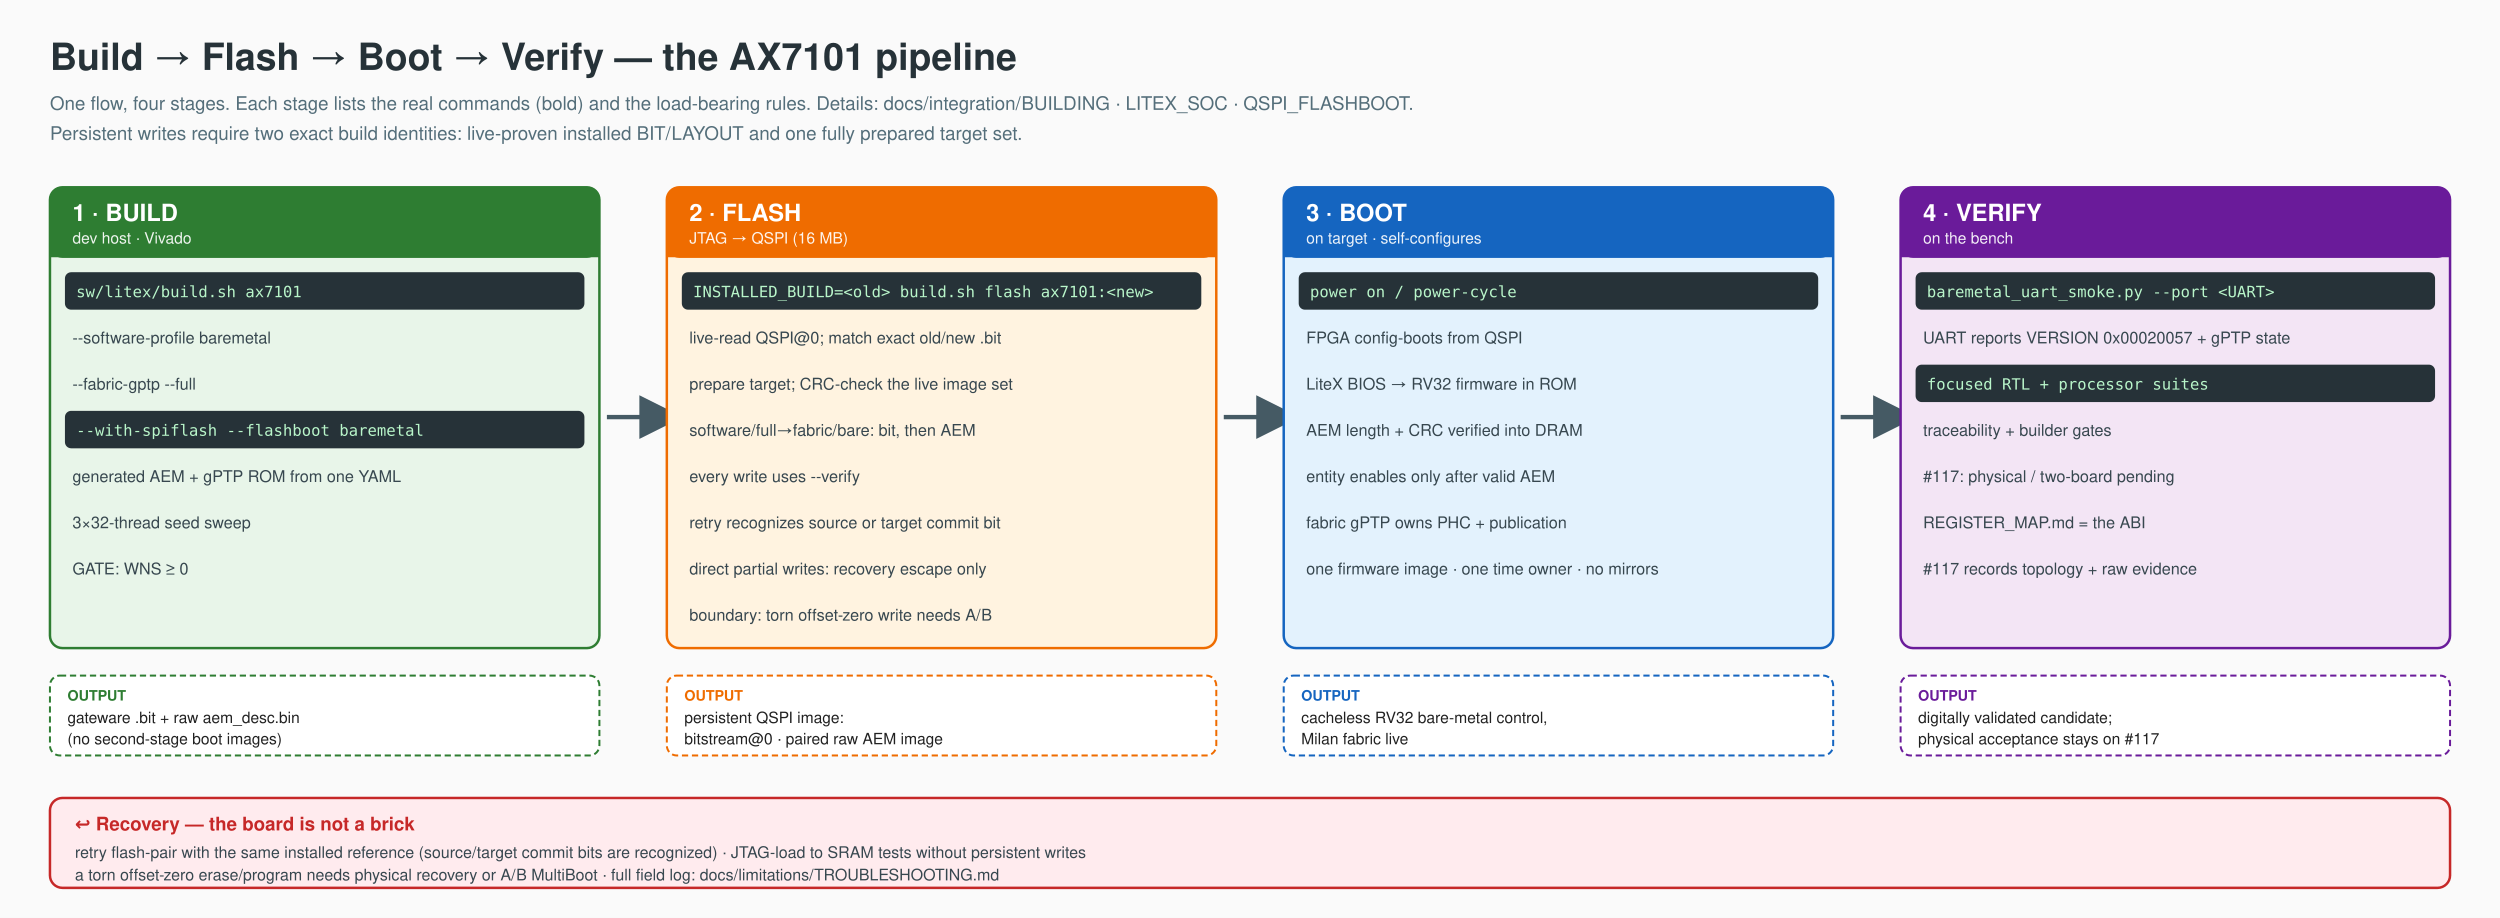
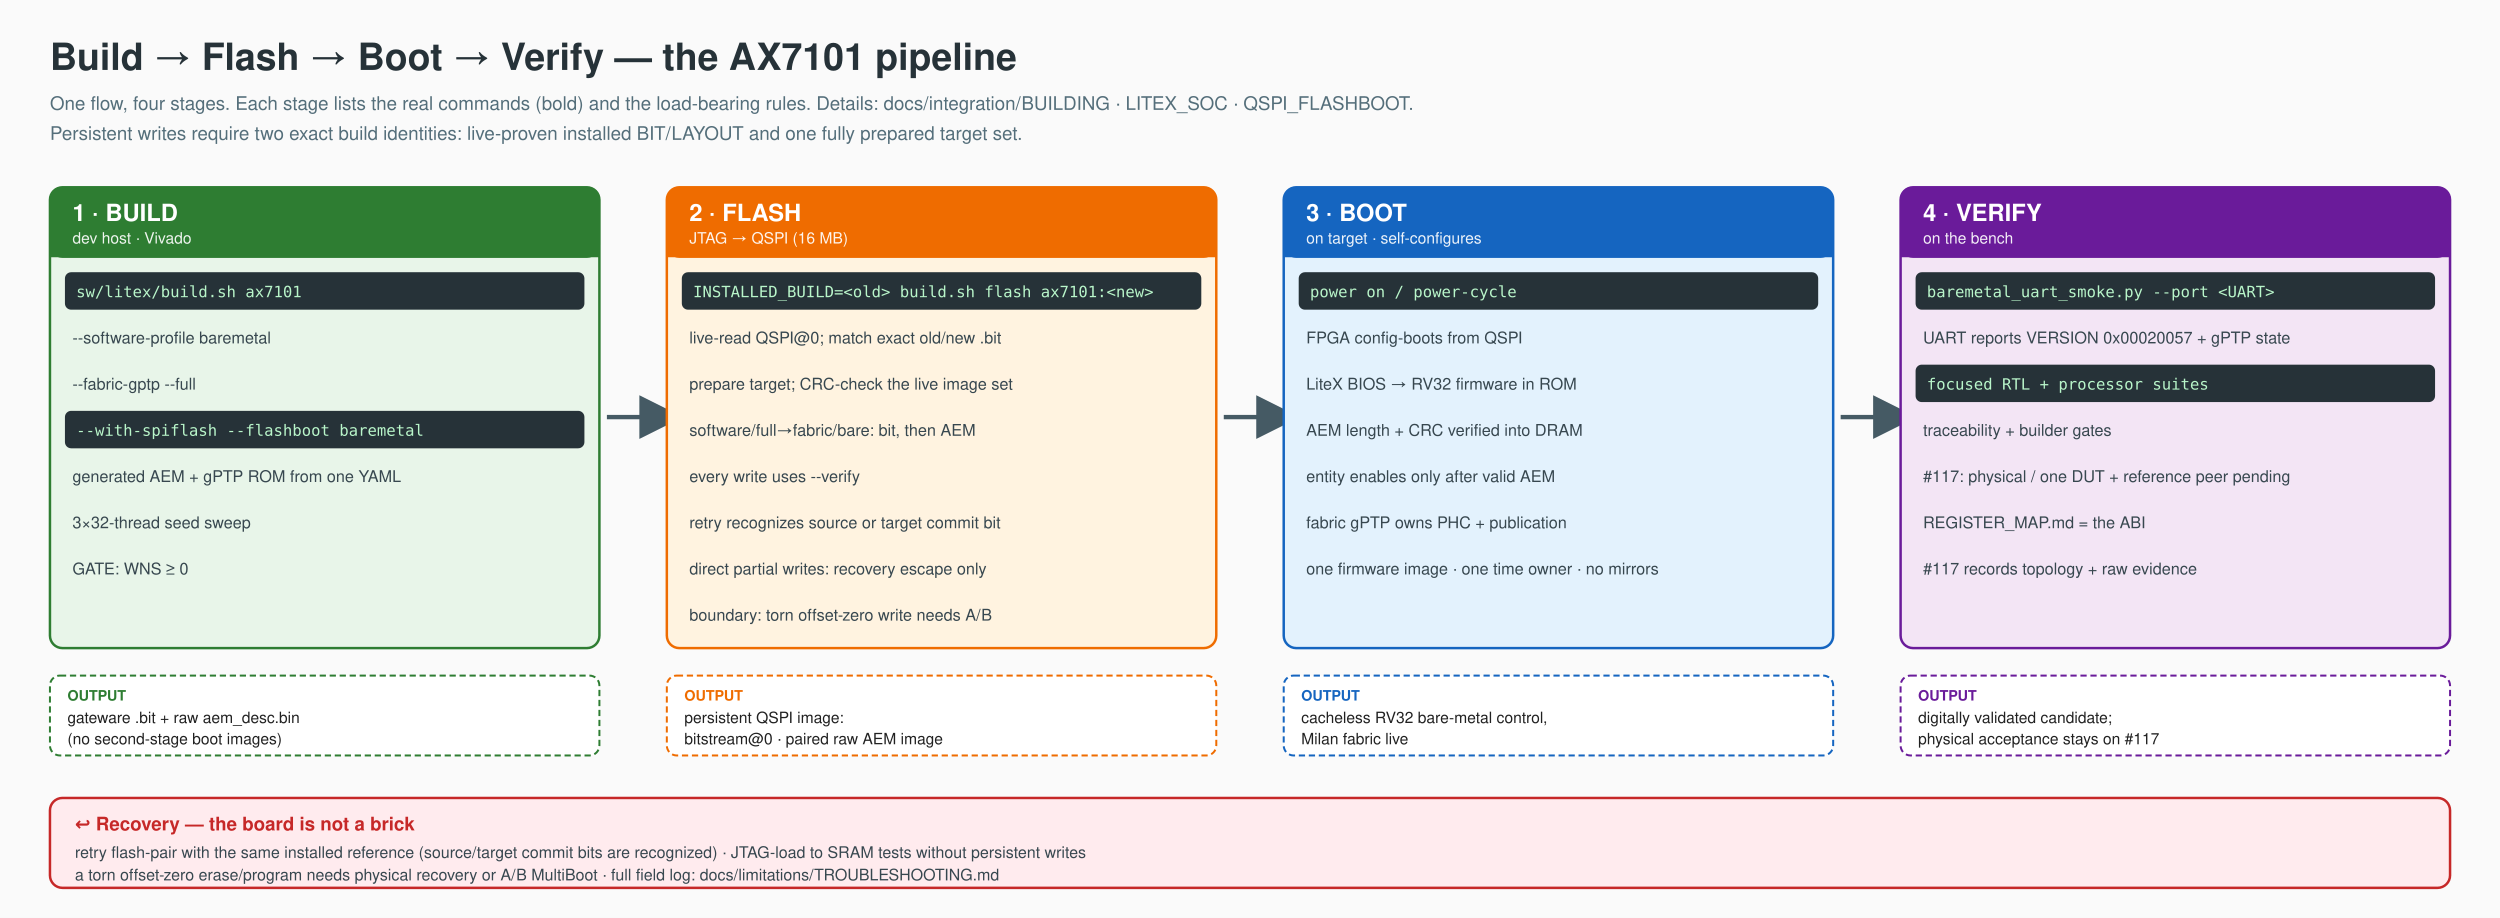
<svg xmlns="http://www.w3.org/2000/svg" width="2002" height="735" viewBox="0 0 2002 735" font-family="Helvetica,Arial,sans-serif">
  <defs>
    <marker id="fa" markerWidth="16" markerHeight="16" refX="4" refY="5" orient="auto">
      <path d="M0,0 L10,5 L0,10 Z" fill="#455A64" />
    </marker>
  </defs>
  <rect width="2002" height="735" fill="#FAFAFA" />
  <text x="40" y="56" font-size="30" font-weight="bold" fill="#263238">Build → Flash → Boot → Verify — the AX7101 pipeline</text>
  <text x="40" y="88" font-size="15" fill="#546E7A">One flow, four stages. Each stage lists the real commands (bold) and the load-bearing rules. Details: docs/integration/BUILDING · LITEX_SOC · QSPI_FLASHBOOT.</text>
  <text x="40" y="112" font-size="15" fill="#546E7A">Persistent writes require two exact build identities: live-proven installed BIT/LAYOUT and one fully prepared target set.</text>
  <rect x="40" y="150" width="440" height="369" rx="10" fill="#E8F5E9" stroke="#2E7D32" stroke-width="2" />
  <rect x="40" y="150" width="440" height="56" rx="10" fill="#2E7D32" stroke="#2E7D32" />
  <rect x="40" y="194" width="440" height="12" fill="#2E7D32" />
  <text x="58" y="177" font-size="19" font-weight="bold" fill="#ffffff">1 · BUILD</text>
  <text x="58" y="195" font-size="12.5" fill="#ffffff" fill-opacity="0.92">dev host · Vivado</text>
  <rect x="52" y="218" width="416" height="30" rx="5" fill="#263238" />
  <text x="61" y="238" font-size="12.5" font-family="Menlo,Consolas,monospace" fill="#B9F6CA">sw/litex/build.sh ax7101</text>
  <text x="58" y="275" font-size="13" fill="#37474F">--software-profile baremetal</text>
  <text x="58" y="312" font-size="13" fill="#37474F">--fabric-gptp --full</text>
  <rect x="52" y="329" width="416" height="30" rx="5" fill="#263238" />
  <text x="61" y="349" font-size="12.5" font-family="Menlo,Consolas,monospace" fill="#B9F6CA">--with-spiflash --flashboot baremetal</text>
  <text x="58" y="386" font-size="13" fill="#37474F">generated AEM + gPTP ROM from one YAML</text>
  <text x="58" y="423" font-size="13" fill="#37474F">3×32-thread seed sweep</text>
  <text x="58" y="460" font-size="13" fill="#37474F">GATE: WNS ≥ 0</text>
  <rect x="40" y="541" width="440" height="64" rx="8" fill="#ffffff" stroke="#2E7D32" stroke-width="1.6" stroke-dasharray="5 3" />
  <text x="54" y="561" font-size="11.5" font-weight="bold" fill="#2E7D32">OUTPUT</text>
  <text x="54" y="579" font-size="12.5" fill="#212121">gateware .bit + raw aem_desc.bin</text>
  <text x="54" y="596" font-size="12.5" fill="#212121">(no second-stage boot images)</text>
  <line x1="486" y1="334" x2="526" y2="334" stroke="#455A64" stroke-width="3.5" marker-end="url(#fa)" />
  <rect x="534" y="150" width="440" height="369" rx="10" fill="#FFF3E0" stroke="#EF6C00" stroke-width="2" />
  <rect x="534" y="150" width="440" height="56" rx="10" fill="#EF6C00" stroke="#EF6C00" />
  <rect x="534" y="194" width="440" height="12" fill="#EF6C00" />
  <text x="552" y="177" font-size="19" font-weight="bold" fill="#ffffff">2 · FLASH</text>
  <text x="552" y="195" font-size="12.5" fill="#ffffff" fill-opacity="0.92">JTAG → QSPI (16 MB)</text>
  <rect x="546" y="218" width="416" height="30" rx="5" fill="#263238" />
  <text x="555" y="238" font-size="12.5" font-family="Menlo,Consolas,monospace" fill="#B9F6CA">INSTALLED_BUILD=&lt;old&gt; build.sh flash ax7101:&lt;new&gt;</text>
  <text x="552" y="275" font-size="13" fill="#37474F">live-read QSPI@0; match exact old/new .bit</text>
  <text x="552" y="312" font-size="13" fill="#37474F">prepare target; CRC-check the live image set</text>
  <text x="552" y="349" font-size="13" fill="#37474F">software/full→fabric/bare: bit, then AEM</text>
  <text x="552" y="386" font-size="13" fill="#37474F">every write uses --verify</text>
  <text x="552" y="423" font-size="13" fill="#37474F">retry recognizes source or target commit bit</text>
  <text x="552" y="460" font-size="13" fill="#37474F">direct partial writes: recovery escape only</text>
  <text x="552" y="497" font-size="13" fill="#37474F">boundary: torn offset-zero write needs A/B</text>
  <rect x="534" y="541" width="440" height="64" rx="8" fill="#ffffff" stroke="#EF6C00" stroke-width="1.6" stroke-dasharray="5 3" />
  <text x="548" y="561" font-size="11.5" font-weight="bold" fill="#EF6C00">OUTPUT</text>
  <text x="548" y="579" font-size="12.5" fill="#212121">persistent QSPI image:</text>
  <text x="548" y="596" font-size="12.5" fill="#212121">bitstream@0 · paired raw AEM image</text>
  <line x1="980" y1="334" x2="1020" y2="334" stroke="#455A64" stroke-width="3.5" marker-end="url(#fa)" />
  <rect x="1028" y="150" width="440" height="369" rx="10" fill="#E3F2FD" stroke="#1565C0" stroke-width="2" />
  <rect x="1028" y="150" width="440" height="56" rx="10" fill="#1565C0" stroke="#1565C0" />
  <rect x="1028" y="194" width="440" height="12" fill="#1565C0" />
  <text x="1046" y="177" font-size="19" font-weight="bold" fill="#ffffff">3 · BOOT</text>
  <text x="1046" y="195" font-size="12.5" fill="#ffffff" fill-opacity="0.92">on target · self-configures</text>
  <rect x="1040" y="218" width="416" height="30" rx="5" fill="#263238" />
  <text x="1049" y="238" font-size="12.5" font-family="Menlo,Consolas,monospace" fill="#B9F6CA">power on / power-cycle</text>
  <text x="1046" y="275" font-size="13" fill="#37474F">FPGA config-boots from QSPI</text>
  <text x="1046" y="312" font-size="13" fill="#37474F">LiteX BIOS → RV32 firmware in ROM</text>
  <text x="1046" y="349" font-size="13" fill="#37474F">AEM length + CRC verified into DRAM</text>
  <text x="1046" y="386" font-size="13" fill="#37474F">entity enables only after valid AEM</text>
  <text x="1046" y="423" font-size="13" fill="#37474F">fabric gPTP owns PHC + publication</text>
  <text x="1046" y="460" font-size="13" fill="#37474F">one firmware image · one time owner · no mirrors</text>
  <rect x="1028" y="541" width="440" height="64" rx="8" fill="#ffffff" stroke="#1565C0" stroke-width="1.6" stroke-dasharray="5 3" />
  <text x="1042" y="561" font-size="11.5" font-weight="bold" fill="#1565C0">OUTPUT</text>
  <text x="1042" y="579" font-size="12.5" fill="#212121">cacheless RV32 bare-metal control,</text>
  <text x="1042" y="596" font-size="12.5" fill="#212121">Milan fabric live</text>
  <line x1="1474" y1="334" x2="1514" y2="334" stroke="#455A64" stroke-width="3.5" marker-end="url(#fa)" />
  <rect x="1522" y="150" width="440" height="369" rx="10" fill="#F3E5F5" stroke="#6A1B9A" stroke-width="2" />
  <rect x="1522" y="150" width="440" height="56" rx="10" fill="#6A1B9A" stroke="#6A1B9A" />
  <rect x="1522" y="194" width="440" height="12" fill="#6A1B9A" />
  <text x="1540" y="177" font-size="19" font-weight="bold" fill="#ffffff">4 · VERIFY</text>
  <text x="1540" y="195" font-size="12.5" fill="#ffffff" fill-opacity="0.92">on the bench</text>
  <rect x="1534" y="218" width="416" height="30" rx="5" fill="#263238" />
  <text x="1543" y="238" font-size="12.5" font-family="Menlo,Consolas,monospace" fill="#B9F6CA">baremetal_uart_smoke.py --port &lt;UART&gt;</text>
  <text x="1540" y="275" font-size="13" fill="#37474F">UART reports VERSION 0x00020057 + gPTP state</text>
  <rect x="1534" y="292" width="416" height="30" rx="5" fill="#263238" />
  <text x="1543" y="312" font-size="12.5" font-family="Menlo,Consolas,monospace" fill="#B9F6CA">focused RTL + processor suites</text>
  <text x="1540" y="349" font-size="13" fill="#37474F">traceability + builder gates</text>
-   <text x="1540" y="386" font-size="13" fill="#37474F">#117: physical / two-board pending</text>
+   <text x="1540" y="386" font-size="13" fill="#37474F">#117: physical / one DUT + reference peer pending</text>
  <text x="1540" y="423" font-size="13" fill="#37474F">REGISTER_MAP.md = the ABI</text>
  <text x="1540" y="460" font-size="13" fill="#37474F">#117 records topology + raw evidence</text>
  <rect x="1522" y="541" width="440" height="64" rx="8" fill="#ffffff" stroke="#6A1B9A" stroke-width="1.6" stroke-dasharray="5 3" />
  <text x="1536" y="561" font-size="11.5" font-weight="bold" fill="#6A1B9A">OUTPUT</text>
  <text x="1536" y="579" font-size="12.5" fill="#212121">digitally validated candidate;</text>
  <text x="1536" y="596" font-size="12.5" fill="#212121">physical acceptance stays on #117</text>
  <rect x="40" y="639" width="1922" height="72" rx="10" fill="#FFEBEE" stroke="#C62828" stroke-width="2" />
  <text x="60" y="665" font-size="15" font-weight="bold" fill="#C62828">↩ Recovery — the board is not a brick</text>
  <text x="60" y="687" font-size="12.8" fill="#37474F">retry flash-pair with the same installed reference (source/target commit bits are recognized) · JTAG-load to SRAM tests without persistent writes</text>
  <text x="60" y="705" font-size="12.8" fill="#37474F">a torn offset-zero erase/program needs physical recovery or A/B MultiBoot  ·  full field log: docs/limitations/TROUBLESHOOTING.md</text>
</svg>
